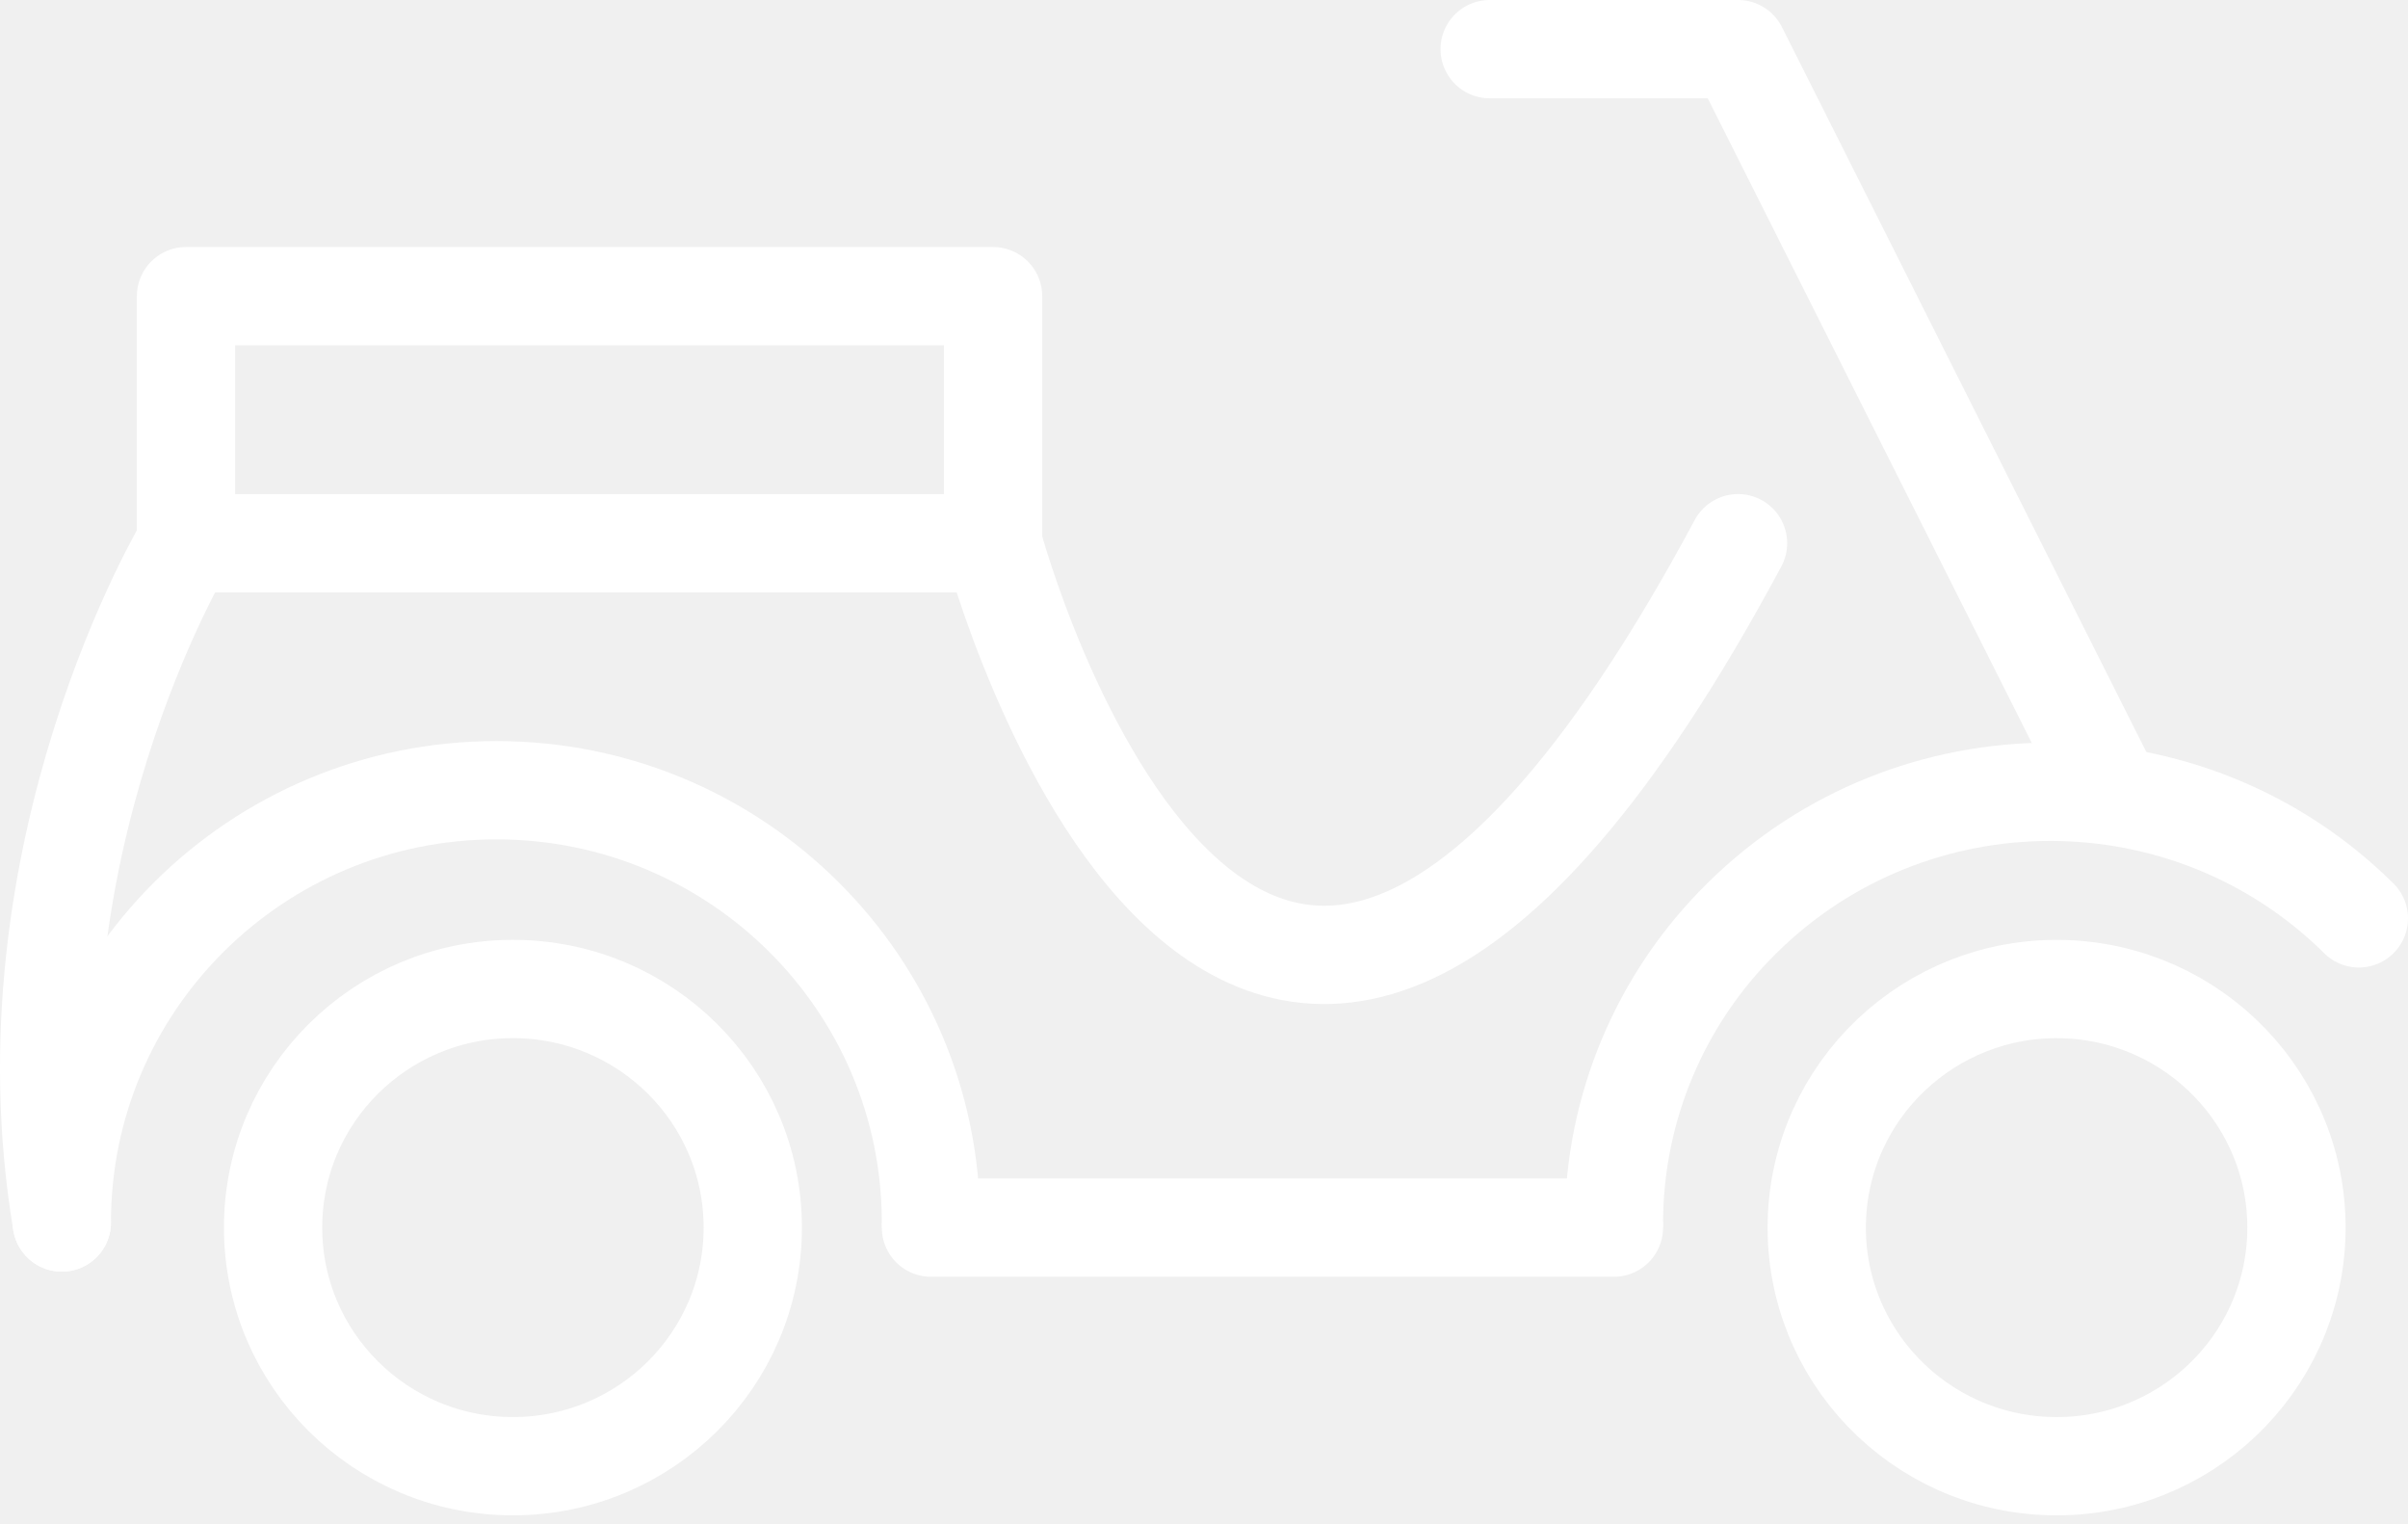
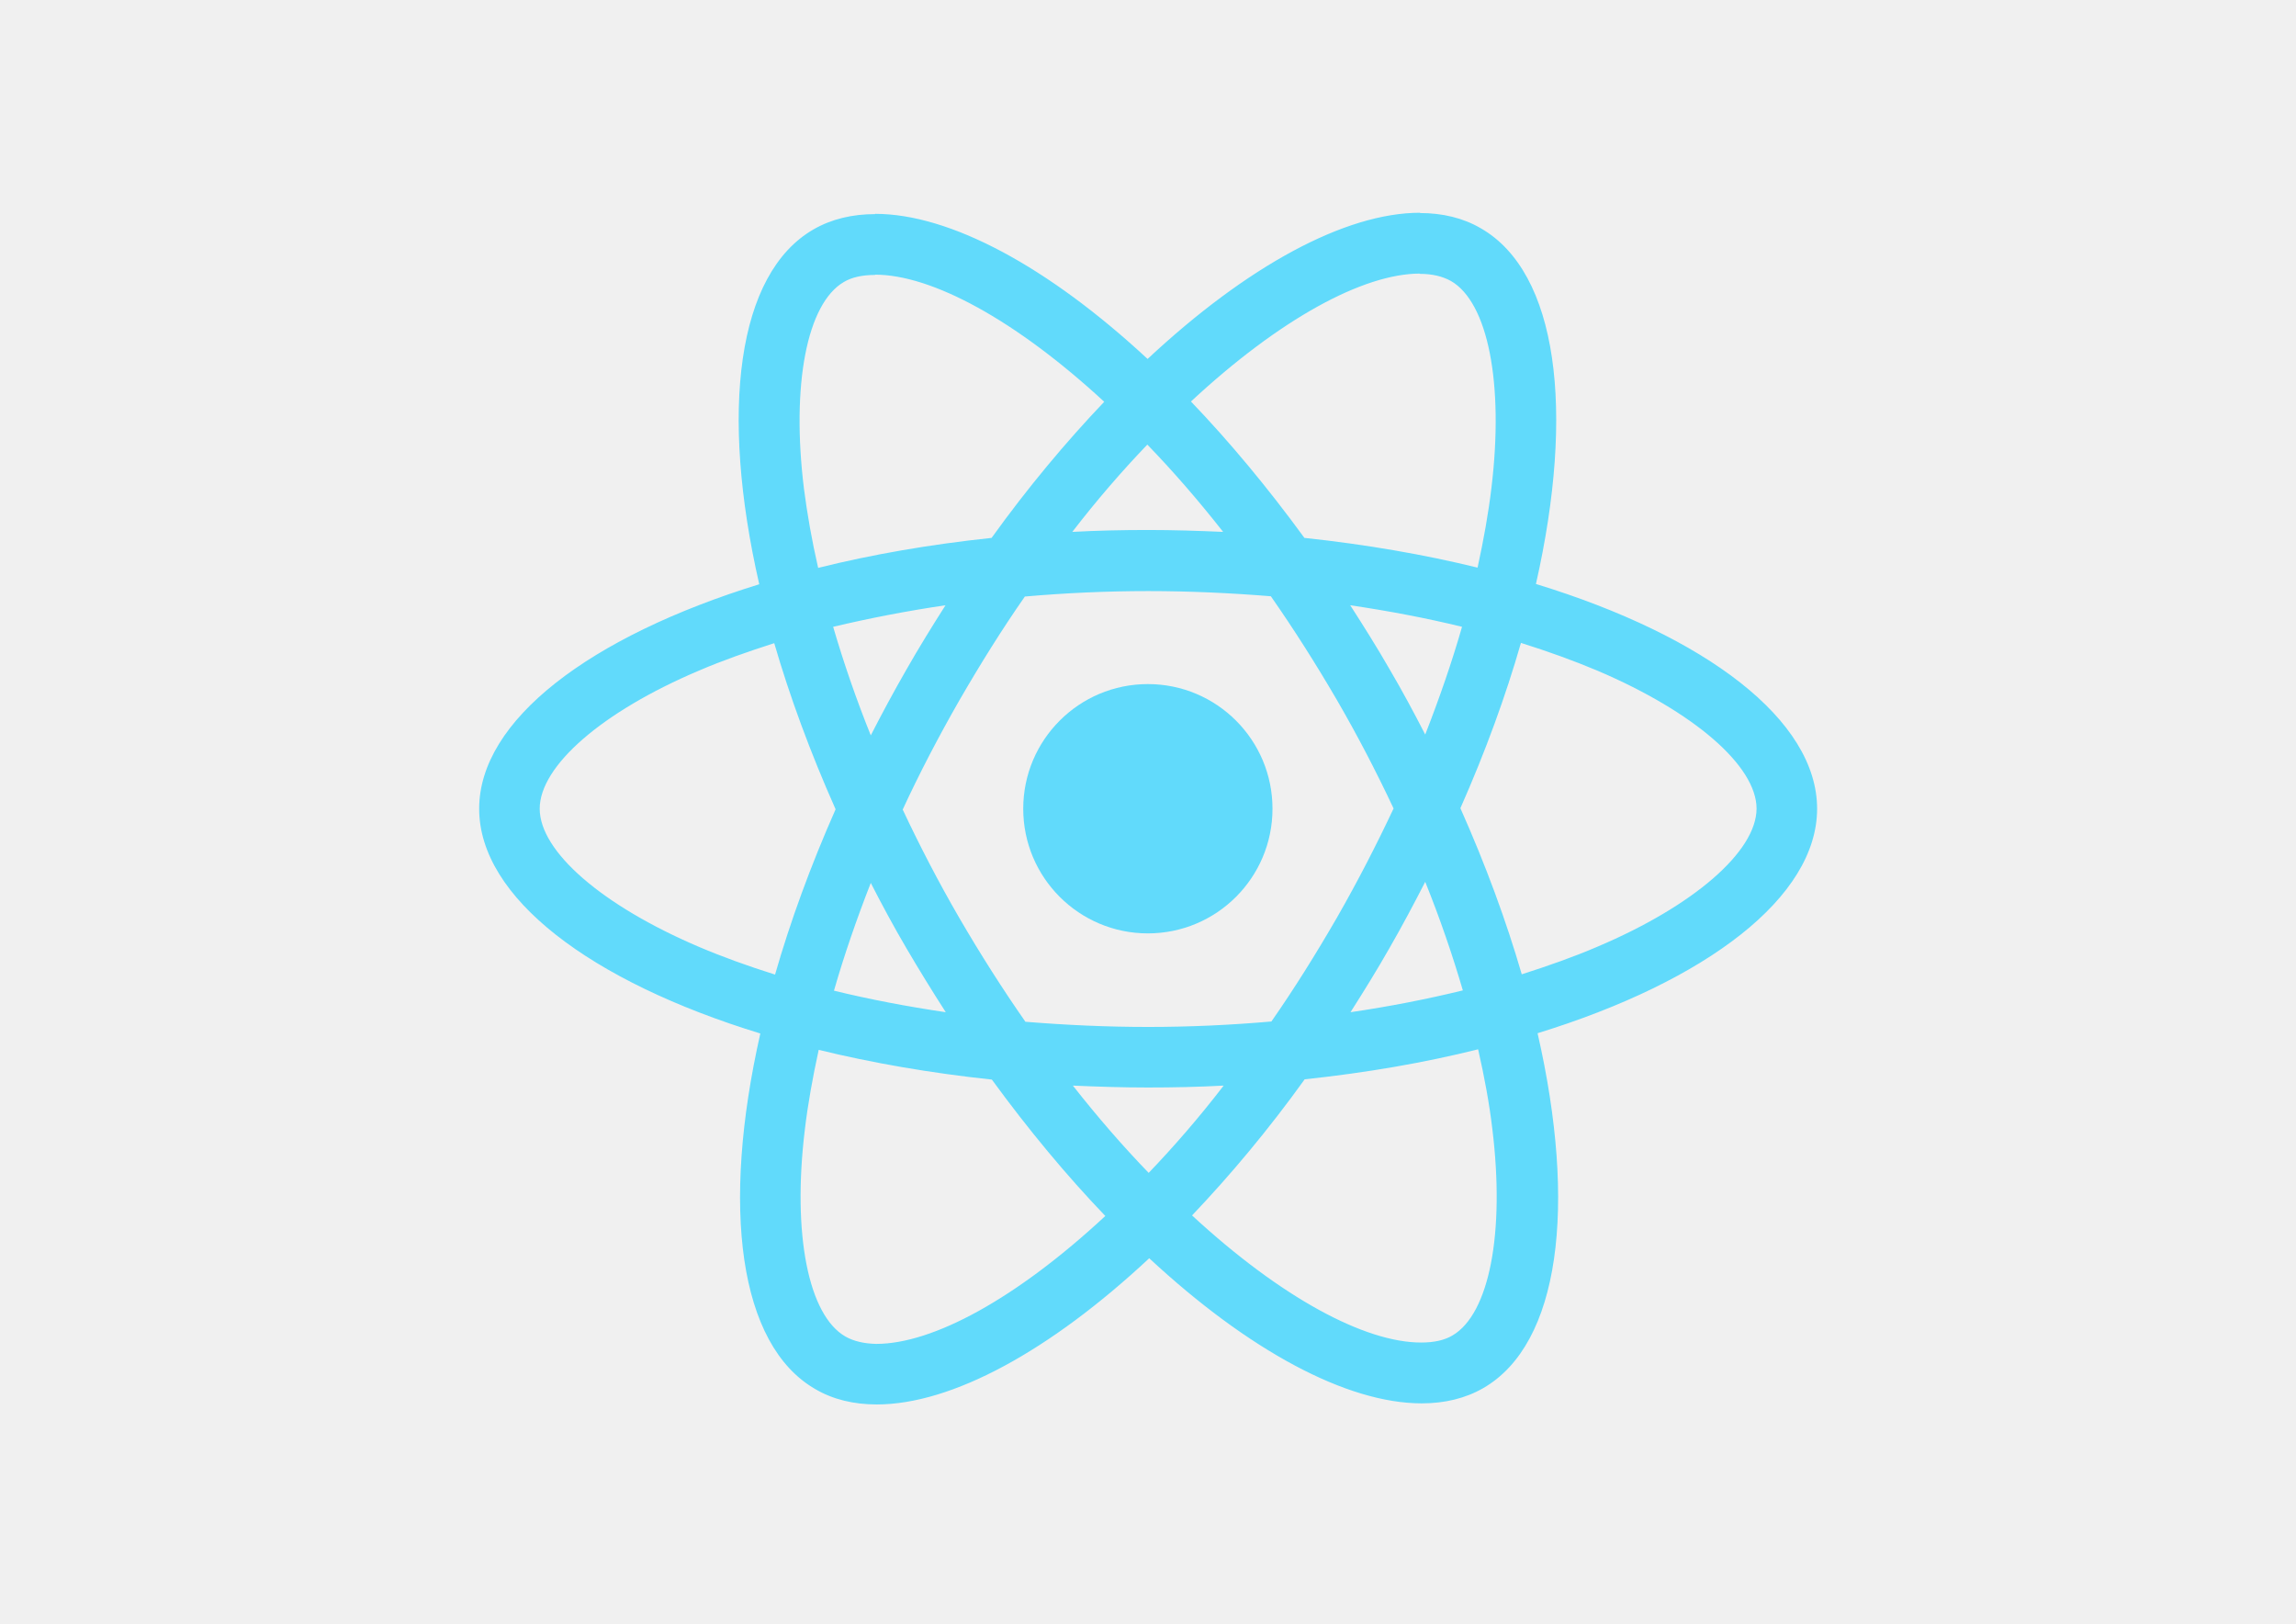
- <svg xmlns="http://www.w3.org/2000/svg" width="49" height="31" viewBox="0 0 49 31" fill="none">
-   <path d="M41.736 29.83C39.041 29.768 36.907 27.544 36.97 24.864C37.033 22.184 39.268 20.062 41.963 20.124C44.658 20.187 46.792 22.41 46.729 25.09C46.666 27.771 44.431 29.893 41.736 29.83Z" stroke="white" stroke-width="2" stroke-miterlimit="10" />
-   <path d="M10.437 29.831C7.742 29.831 5.557 27.657 5.557 24.976C5.557 22.295 7.742 20.122 10.437 20.122C13.133 20.122 15.318 22.295 15.318 24.976C15.318 27.657 13.133 29.831 10.437 29.831Z" stroke="white" stroke-width="2" stroke-miterlimit="10" />
-   <path d="M32.841 24.873C32.844 23.722 33.075 22.583 33.521 21.521C33.967 20.459 34.62 19.495 35.442 18.685C38.909 15.251 44.533 15.251 48 18.685" stroke="white" stroke-width="2" stroke-miterlimit="10" stroke-linecap="round" stroke-linejoin="round" />
-   <path d="M1.258 24.872C1.258 20.015 5.217 16.078 10.101 16.078C14.986 16.078 18.944 20.015 18.944 24.873" stroke="white" stroke-width="2" stroke-miterlimit="10" stroke-linecap="round" stroke-linejoin="round" />
-   <path d="M20.208 6.026H3.785V11.053H20.208V6.026Z" stroke="white" stroke-width="2" stroke-miterlimit="10" stroke-linecap="round" stroke-linejoin="round" />
-   <path d="M42.947 16.078L35.367 1H30.313" stroke="white" stroke-width="2" stroke-miterlimit="10" stroke-linecap="round" stroke-linejoin="round" />
-   <path d="M32.841 24.977H18.944" stroke="white" stroke-width="2" stroke-miterlimit="10" stroke-linecap="round" stroke-linejoin="round" />
-   <path d="M20.208 11.052C20.208 11.052 25.262 29.899 35.367 11.052" stroke="white" stroke-width="2" stroke-miterlimit="10" stroke-linecap="round" stroke-linejoin="round" />
-   <path d="M3.785 11.052C3.785 11.052 -0.006 17.334 1.258 24.873" stroke="white" stroke-width="2" stroke-miterlimit="10" stroke-linecap="round" stroke-linejoin="round" />
+ <svg xmlns="http://www.w3.org/2000/svg" viewBox="0 0 841.9 595.3">
+   <g fill="#61DAFB">
+     <path d="M666.3 296.5c0-32.5-40.7-63.3-103.1-82.4 14.4-63.6 8-114.2-20.2-130.4-6.5-3.8-14.1-5.6-22.4-5.6v22.3c4.6 0 8.3.9 11.4 2.6 13.6 7.8 19.5 37.5 14.9 75.7-1.1 9.4-2.9 19.3-5.1 29.4-19.6-4.8-41-8.5-63.5-10.9-13.5-18.5-27.5-35.3-41.6-50 32.6-30.3 63.2-46.9 84-46.9V78c-27.5 0-63.5 19.6-99.9 53.6-36.4-33.8-72.4-53.2-99.9-53.2v22.3c20.7 0 51.4 16.5 84 46.6-14 14.7-28 31.4-41.3 49.9-22.6 2.4-44 6.1-63.6 11-2.3-10-4-19.7-5.2-29-4.7-38.2 1.1-67.9 14.6-75.8 3-1.8 6.9-2.6 11.5-2.6V78.5c-8.4 0-16 1.8-22.6 5.6-28.1 16.2-34.4 66.7-19.9 130.1-62.2 19.2-102.7 49.9-102.7 82.3 0 32.5 40.7 63.3 103.1 82.4-14.4 63.6-8 114.2 20.2 130.4 6.5 3.8 14.1 5.6 22.5 5.6 27.5 0 63.5-19.6 99.9-53.6 36.4 33.8 72.4 53.2 99.9 53.2 8.4 0 16-1.8 22.6-5.6 28.1-16.2 34.4-66.7 19.9-130.1 62-19.1 102.5-49.9 102.5-82.3zm-130.2-66.7c-3.7 12.9-8.3 26.2-13.5 39.5-4.1-8-8.4-16-13.1-24-4.6-8-9.5-15.8-14.4-23.4 14.2 2.1 27.9 4.7 41 7.9zm-45.8 106.5c-7.8 13.5-15.8 26.3-24.1 38.2-14.9 1.3-30 2-45.2 2-15.1 0-30.2-.7-45-1.9-8.3-11.9-16.4-24.6-24.2-38-7.6-13.1-14.5-26.4-20.8-39.8 6.2-13.4 13.2-26.8 20.7-39.9 7.8-13.5 15.8-26.3 24.1-38.2 14.9-1.3 30-2 45.2-2 15.1 0 30.2.7 45 1.9 8.3 11.9 16.4 24.6 24.2 38 7.6 13.1 14.5 26.4 20.8 39.8-6.3 13.4-13.2 26.8-20.7 39.9zm32.3-13c5.4 13.4 10 26.8 13.8 39.8-13.1 3.2-26.9 5.9-41.2 8 4.9-7.7 9.8-15.6 14.4-23.7 4.6-8 8.9-16.1 13-24.1zM421.2 430c-9.3-9.6-18.6-20.3-27.8-32 9 .4 18.2.7 27.5.7 9.4 0 18.7-.2 27.8-.7-9 11.7-18.3 22.4-27.5 32zm-74.4-58.9c-14.2-2.1-27.9-4.7-41-7.9 3.7-12.9 8.3-26.2 13.5-39.5 4.1 8 8.4 16 13.1 24 4.7 8 9.5 15.8 14.4 23.4zM420.7 163c9.3 9.6 18.6 20.3 27.8 32-9-.4-18.2-.7-27.5-.7-9.4 0-18.7.2-27.8.7 9-11.7 18.3-22.4 27.5-32zm-74 58.9c-4.9 7.7-9.8 15.6-14.4 23.7-4.6 8-8.9 16-13 24-5.4-13.4-10-26.8-13.8-39.8 13.1-3.1 26.9-5.8 41.2-7.9zm-90.5 125.2c-35.4-15.1-58.3-34.9-58.3-50.6 0-15.7 22.9-35.6 58.3-50.6 8.6-3.7 18-7 27.7-10.1 5.7 19.6 13.2 40 22.5 60.9-9.2 20.8-16.6 41.1-22.2 60.6-9.9-3.1-19.3-6.5-28-10.2zM310 490c-13.6-7.8-19.5-37.5-14.9-75.7 1.1-9.4 2.9-19.3 5.1-29.4 19.6 4.8 41 8.5 63.5 10.9 13.5 18.5 27.5 35.3 41.6 50-32.6 30.3-63.2 46.9-84 46.9-4.5-.1-8.3-1-11.3-2.7zm237.2-76.2c4.7 38.2-1.1 67.9-14.6 75.8-3 1.8-6.9 2.6-11.5 2.6-20.7 0-51.4-16.5-84-46.6 14-14.7 28-31.4 41.3-49.9 22.6-2.4 44-6.1 63.6-11 2.3 10.1 4.1 19.8 5.2 29.1zm38.5-66.7c-8.6 3.7-18 7-27.7 10.1-5.7-19.6-13.2-40-22.5-60.9 9.2-20.8 16.6-41.1 22.2-60.6 9.9 3.1 19.3 6.5 28.1 10.2 35.4 15.1 58.3 34.9 58.3 50.6-.1 15.7-23 35.6-58.4 50.6zM320.8 78.4z" />
+     <circle cx="420.9" cy="296.5" r="45.7" />
+     <path d="M520.5 78.1z" />
+   </g>
</svg>
